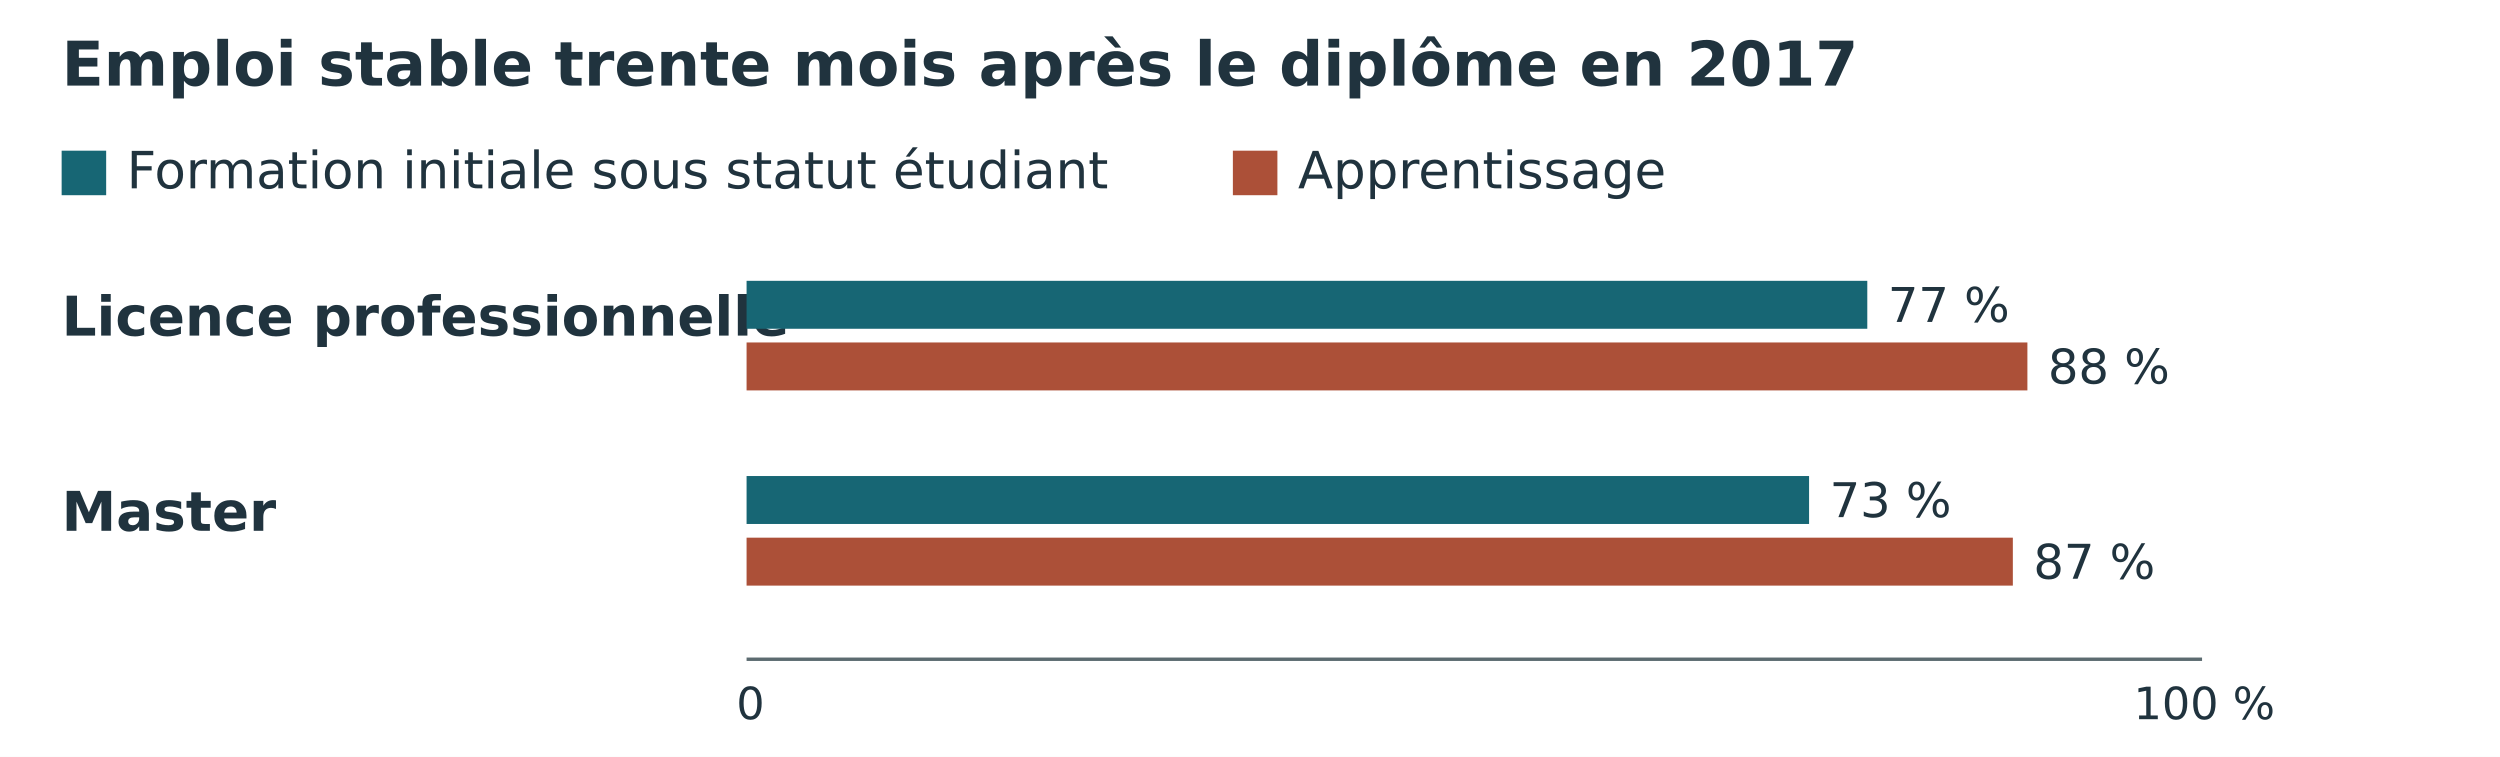
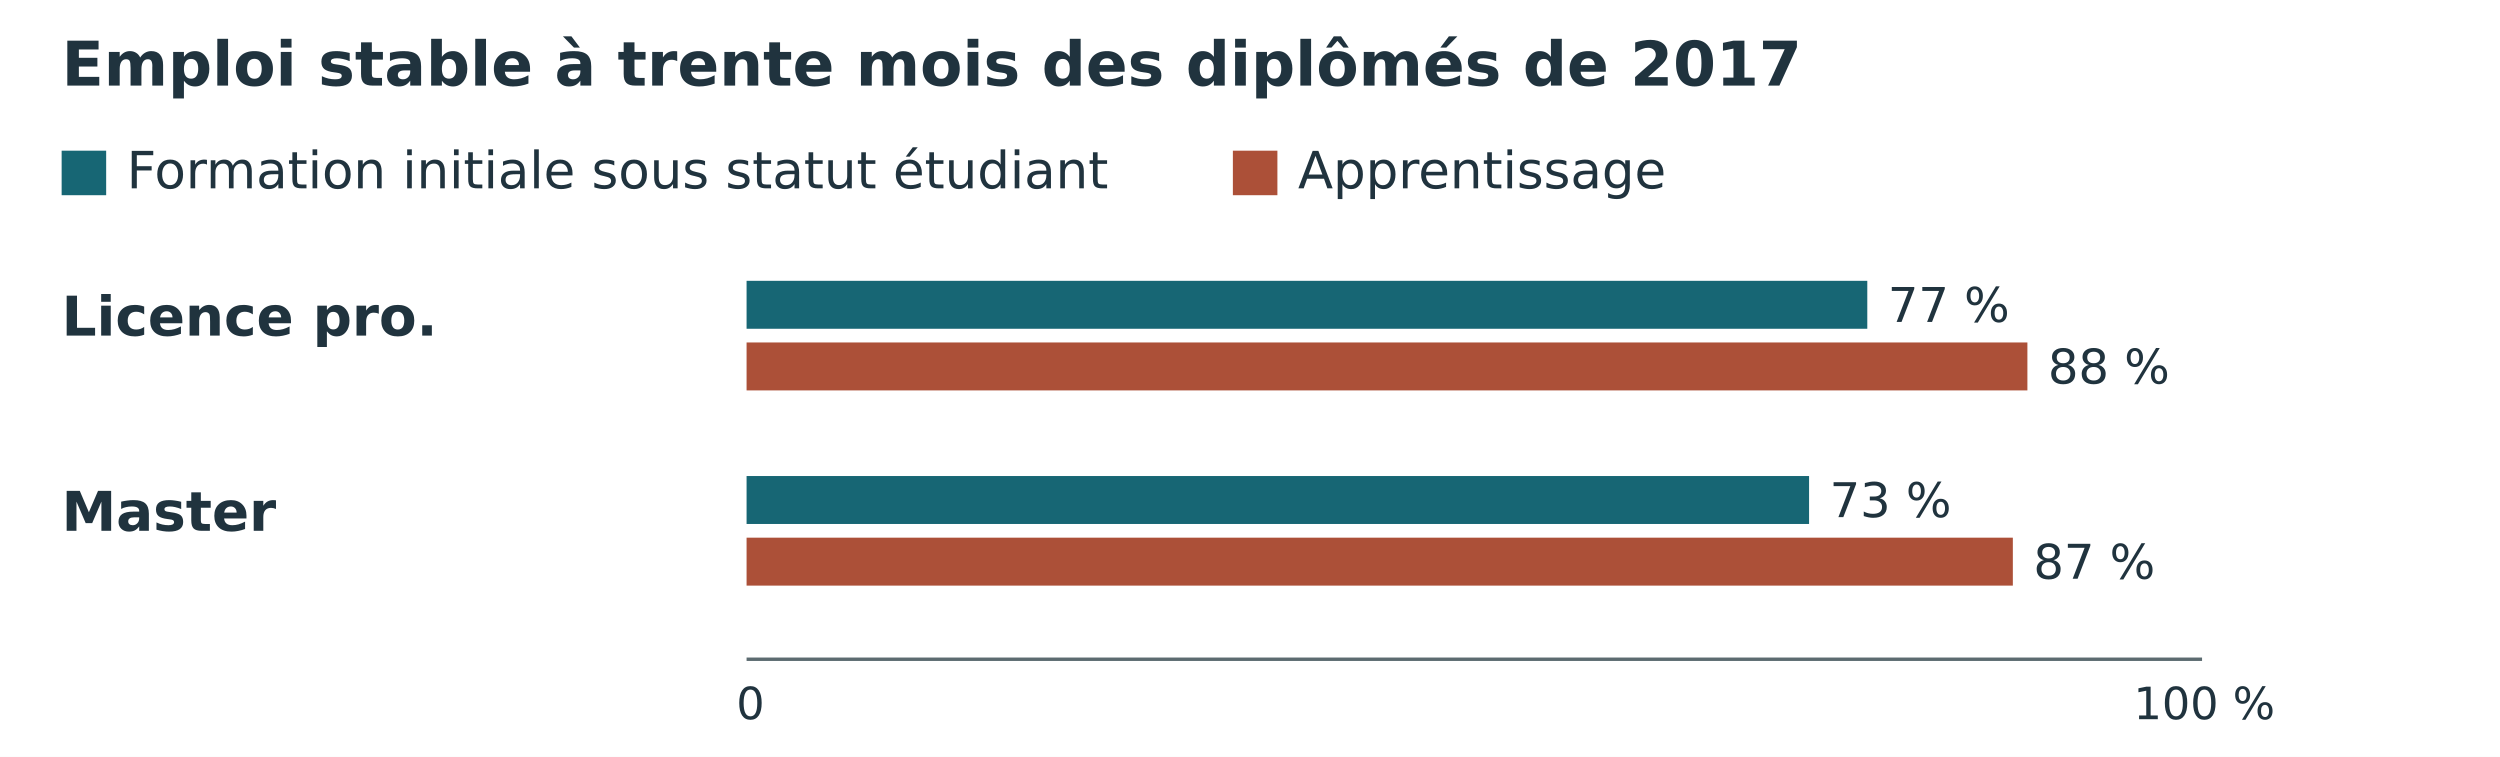
<svg xmlns="http://www.w3.org/2000/svg" width="730" height="221" viewBox="0 0 730 221" role="img">
  <rect x="0" y="0" width="730" height="221" fill="white" />
-   <text x="18" y="25" font-family="DejaVu Sans, sans-serif" font-size="18" font-weight="700" fill="#20333e">Emploi stable trente mois après le diplôme en 2017</text>
+   <text x="18" y="25" font-family="DejaVu Sans, sans-serif" font-size="18" font-weight="700" fill="#20333e">Emploi stable à trente mois des diplômés de 2017</text>
  <rect x="18" y="44" width="13" height="13" fill="#176674" />
  <text x="37" y="55" font-family="DejaVu Sans, sans-serif" font-size="15" font-weight="400" fill="#20333e">Formation initiale sous statut étudiant</text>
  <rect x="360" y="44" width="13" height="13" fill="#ac5038" />
  <text x="379" y="55" font-family="DejaVu Sans, sans-serif" font-size="15" font-weight="400" fill="#20333e">Apprentissage</text>
-   <text x="18" y="98" font-family="DejaVu Sans, sans-serif" font-size="16" font-weight="700" fill="#20333e">Licence professionnelle</text>
+   <text x="18" y="98" font-family="DejaVu Sans, sans-serif" font-size="16" font-weight="700" fill="#20333e">Licence pro.</text>
  <rect x="218" y="82" width="327.25" height="14" fill="#176674" />
  <text x="551.25" y="94" font-family="DejaVu Sans, sans-serif" font-size="14" font-weight="400" fill="#20333e">77 %</text>
  <rect x="218" y="100" width="374.0" height="14" fill="#ac5038" />
  <text x="598.0" y="112" font-family="DejaVu Sans, sans-serif" font-size="14" font-weight="400" fill="#20333e">88 %</text>
  <text x="18" y="155" font-family="DejaVu Sans, sans-serif" font-size="16" font-weight="700" fill="#20333e">Master</text>
  <rect x="218" y="139" width="310.25" height="14" fill="#176674" />
  <text x="534.25" y="151" font-family="DejaVu Sans, sans-serif" font-size="14" font-weight="400" fill="#20333e">73 %</text>
  <rect x="218" y="157" width="369.75" height="14" fill="#ac5038" />
  <text x="593.75" y="169" font-family="DejaVu Sans, sans-serif" font-size="14" font-weight="400" fill="#20333e">87 %</text>
  <rect x="218" y="192" width="425.0" height="1" fill="#5c6b70" />
  <text x="215" y="210" font-family="DejaVu Sans, sans-serif" font-size="13" font-weight="400" fill="#20333e">0</text>
  <text x="623.0" y="210" font-family="DejaVu Sans, sans-serif" font-size="13" font-weight="400" fill="#20333e">100 %</text>
</svg>
